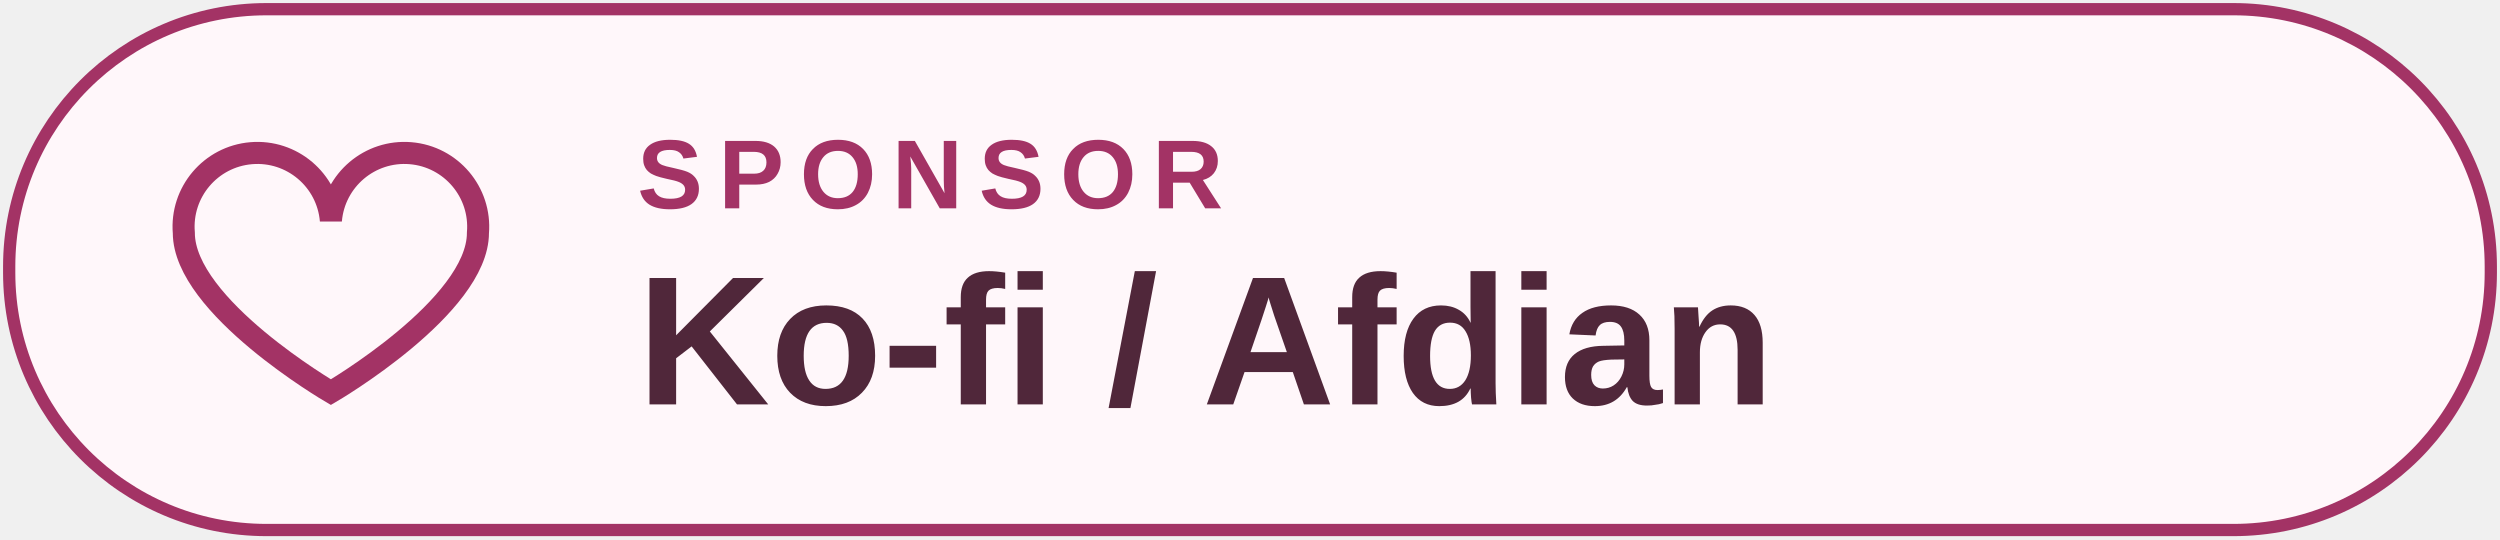
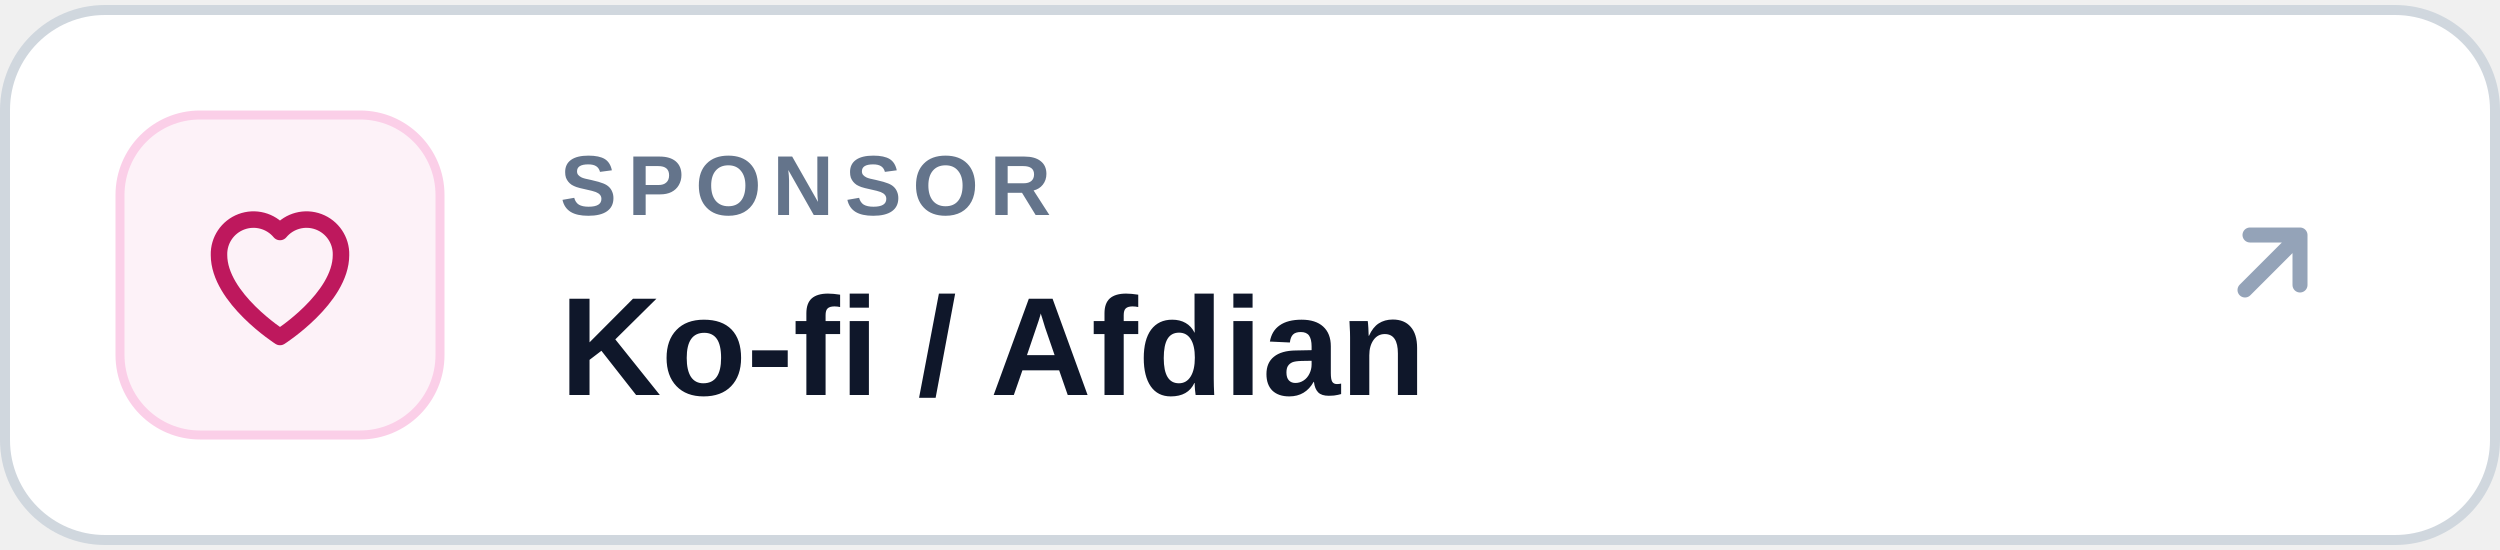
- <svg xmlns="http://www.w3.org/2000/svg" width="204" height="44" viewBox="0 0 204 44" font-family="Segoe UI,Arial,sans-serif">
-   <rect x=".75" y=".75" width="202.5" height="42.5" rx="21" fill="#fff7fa" stroke="#a33365" />
-   <path d="M27 32S15 25 15 19a6 6 0 0 1 12-1 6 6 0 0 1 12 1c0 6-12 13-12 13Z" fill="none" stroke="#a33365" stroke-width="1.8" />
-   <text x="52" y="17" font-size="8" font-weight="700" letter-spacing="1.3" fill="#a33365">SPONSOR</text>
-   <text x="52" y="33" font-size="15" font-weight="600" fill="#50273a">Ko-fi / Afdian</text>
+ <svg xmlns="http://www.w3.org/2000/svg" width="250" height="55" viewBox="0 0 250 55" role="img" aria-label="Sponsor: Ko-fi / Afdian">
+   <rect x="0.5" y="1" width="249" height="53" rx="10" fill="#ffffff" stroke="#d0d7de" stroke-width="1" />
+   <rect x="12" y="11.5" width="32" height="32" rx="8" fill="#fdf2f8" stroke="#fbcfe8" stroke-width="0.9" />
+   <g transform="translate(19, 18.5)" fill="none" stroke="#be185d" stroke-width="1.65" stroke-linecap="round" stroke-linejoin="round">
+     <path d="M9 15.2s-6.1-3.9-6.1-8.2A3.45 3.45 0 0 1 9 4.7a3.45 3.45 0 0 1 6.1 2.3c0 4.3-6.1 8.2-6.1 8.2z" />
+   </g>
+   <text x="56" y="21.5" font-family="'Segoe UI', -apple-system, Arial, sans-serif" font-size="8.5" font-weight="600" letter-spacing="1.1" fill="#64748b">SPONSOR</text>
+   <text x="56" y="39.5" font-family="'Segoe UI', -apple-system, Arial, sans-serif" font-size="14" font-weight="700" fill="#0f172a">Ko-fi / Afdian</text>
+   <path d="M225 23.5h5v5m0-5-5.5 5.5" fill="none" stroke="#94a3b8" stroke-width="1.5" stroke-linecap="round" stroke-linejoin="round" />
</svg>
